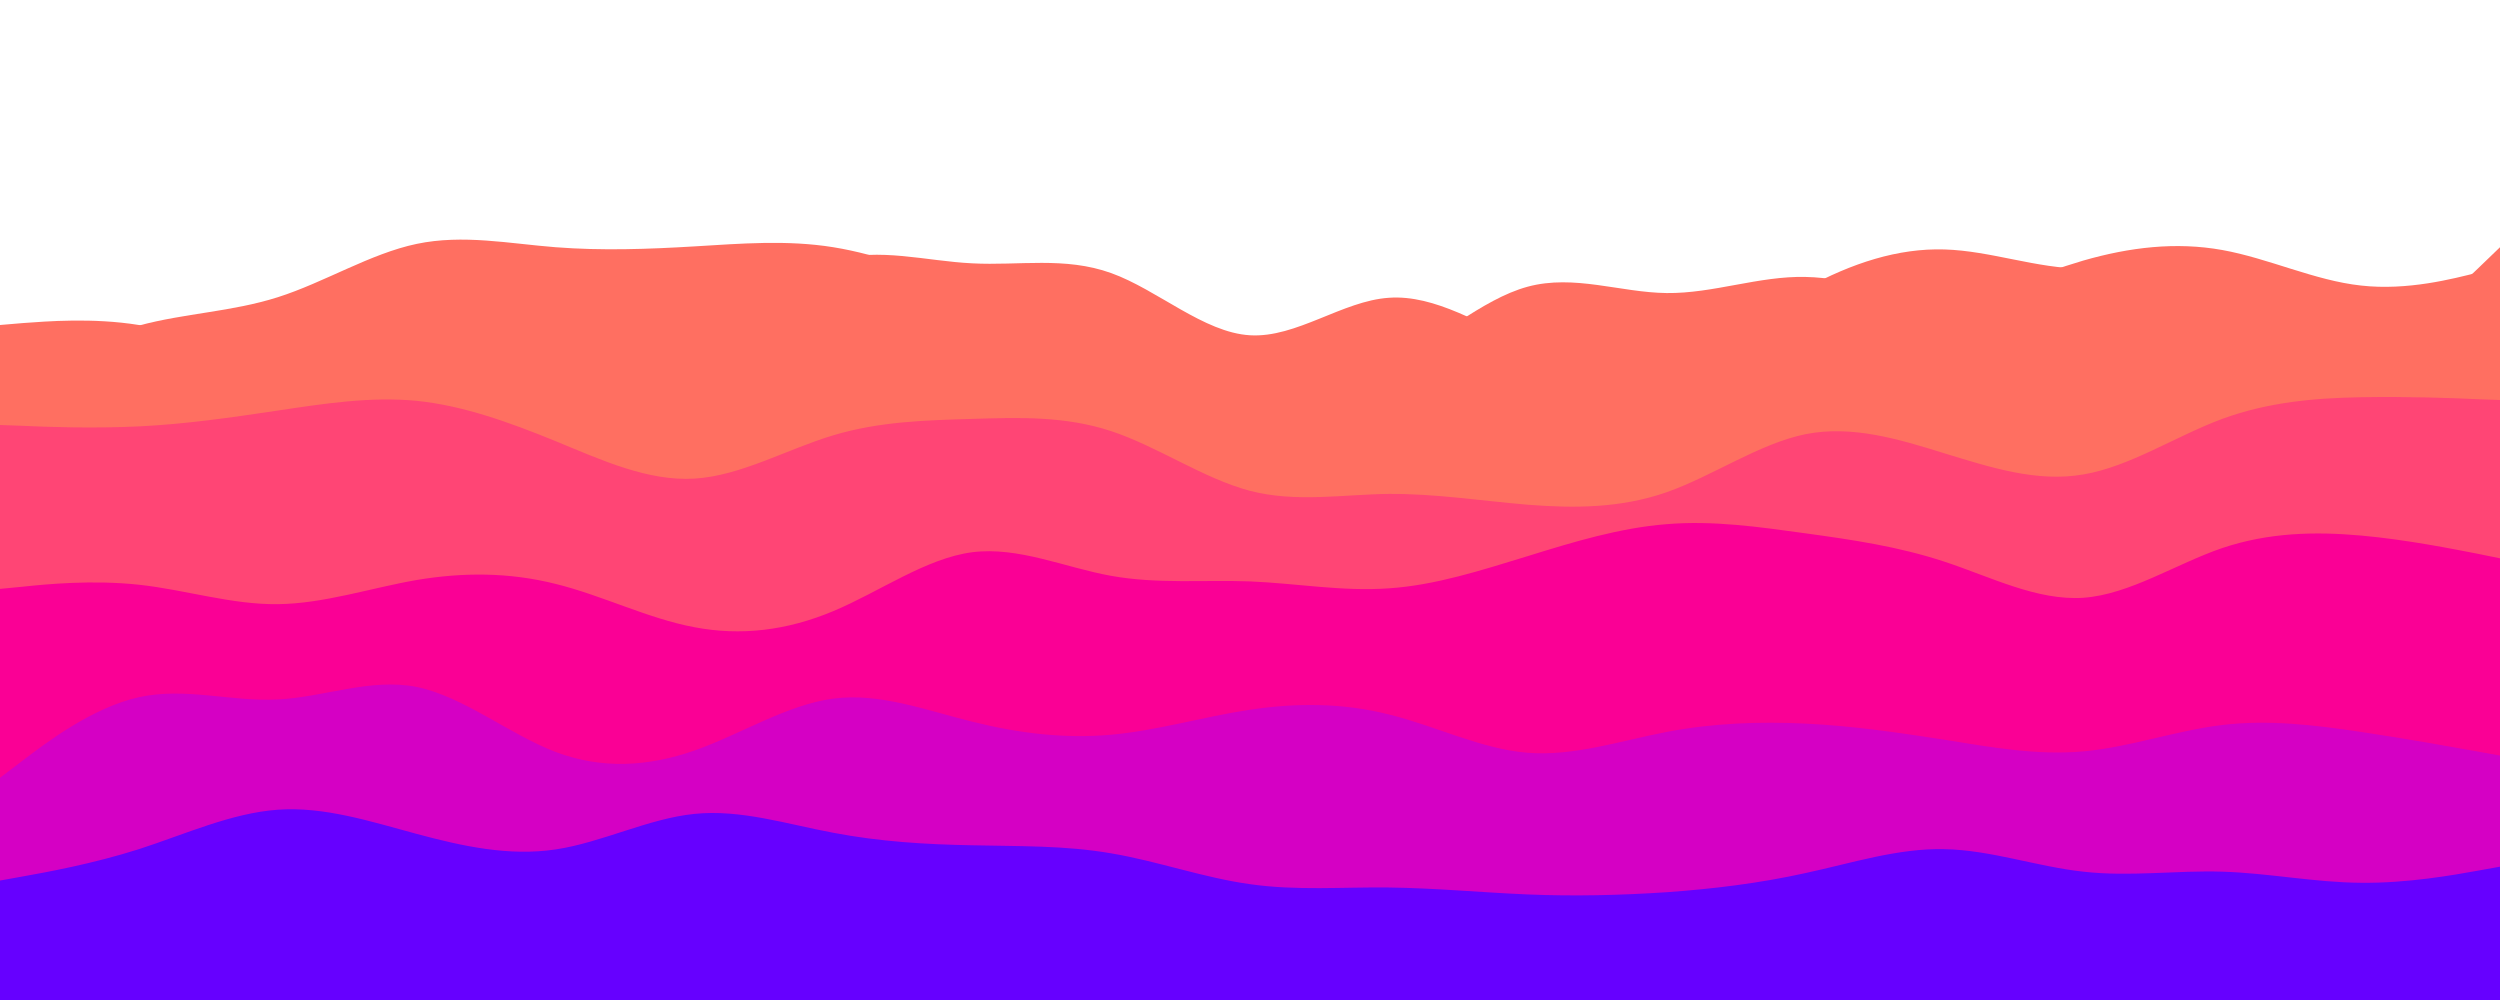
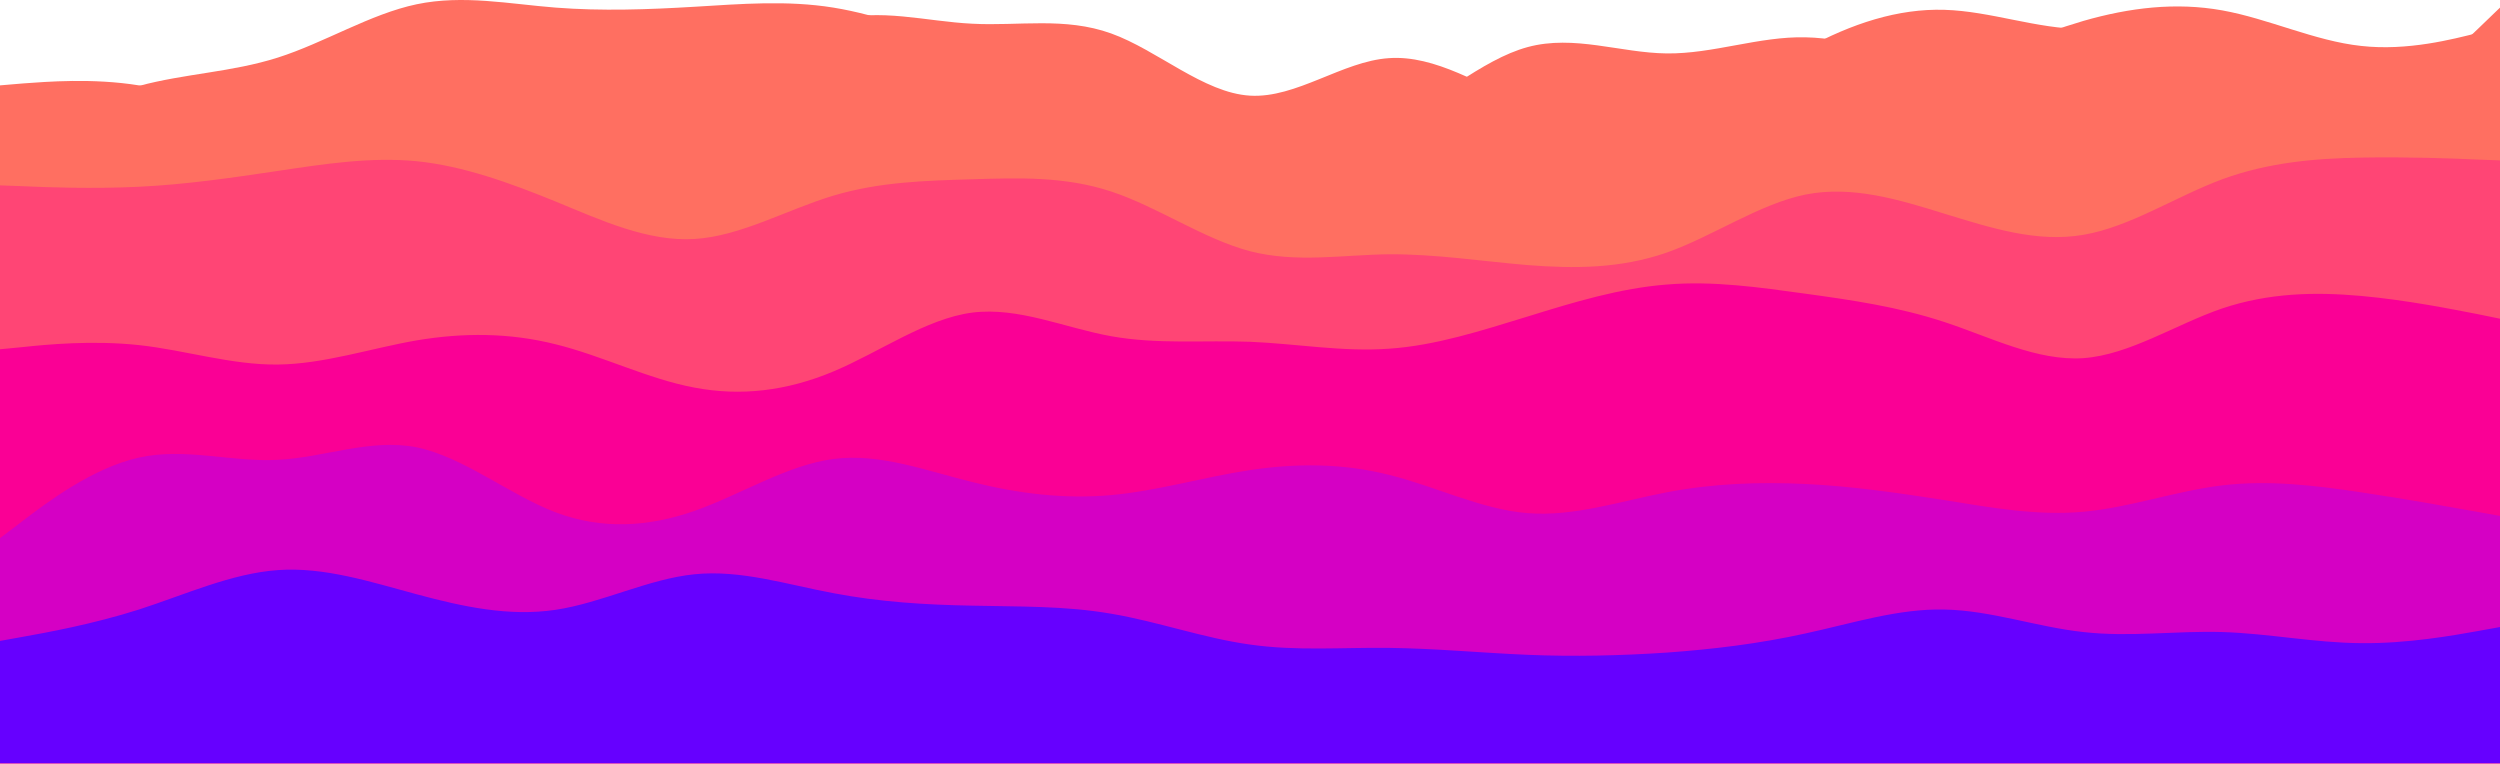
- <svg xmlns="http://www.w3.org/2000/svg" id="visual" viewBox="0 0 900 360" width="900" height="360" version="1.1">
-   <path d="M0 139L8.3 134.7C16.7 130.3 33.3 121.7 50 117.2C66.7 112.7 83.3 112.3 100 107C116.7 101.7 133.3 91.3 150 87.8C166.7 84.3 183.3 87.7 200 89C216.7 90.3 233.3 89.7 250 88.7C266.7 87.7 283.3 86.3 300 89C316.7 91.7 333.3 98.3 350 104C366.7 109.7 383.3 114.3 400 119.7C416.7 125 433.3 131 450 134.3C466.7 137.7 483.3 138.3 500 130.8C516.7 123.3 533.3 107.7 550 103.2C566.7 98.7 583.3 105.3 600 105.5C616.7 105.7 633.3 99.3 650 99.7C666.7 100 683.3 107 700 106.7C716.7 106.3 733.3 98.7 750 93.8C766.7 89 783.3 87 800 90C816.7 93 833.3 101 850 102.8C866.7 104.7 883.3 100.3 891.7 98.2L900 96L900 361L891.7 361C883.3 361 866.7 361 850 361C833.3 361 816.7 361 800 361C783.3 361 766.7 361 750 361C733.3 361 716.7 361 700 361C683.3 361 666.7 361 650 361C633.3 361 616.7 361 600 361C583.3 361 566.7 361 550 361C533.3 361 516.7 361 500 361C483.3 361 466.7 361 450 361C433.3 361 416.7 361 400 361C383.3 361 366.7 361 350 361C333.3 361 316.7 361 300 361C283.3 361 266.7 361 250 361C233.3 361 216.7 361 200 361C183.3 361 166.7 361 150 361C133.3 361 116.7 361 100 361C83.3 361 66.7 361 50 361C33.3 361 16.7 361 8.3 361L0 361Z" fill="#ff6f61" />
-   <path d="M0 161L8.3 163C16.7 165 33.3 169 50 165.8C66.7 162.7 83.3 152.3 100 150.2C116.7 148 133.3 154 150 153.7C166.7 153.3 183.3 146.7 200 143.2C216.7 139.7 233.3 139.3 250 138.7C266.7 138 283.3 137 300 141.2C316.7 145.3 333.3 154.7 350 163.2C366.7 171.7 383.3 179.3 400 181.7C416.7 184 433.3 181 450 179.2C466.7 177.3 483.3 176.7 500 171.5C516.7 166.3 533.3 156.7 550 150.3C566.7 144 583.3 141 600 142.3C616.7 143.7 633.3 149.3 650 156.2C666.7 163 683.3 171 700 176.2C716.7 181.3 733.3 183.7 750 182.7C766.7 181.7 783.3 177.3 800 174.8C816.7 172.3 833.3 171.7 850 165C866.7 158.3 883.3 145.7 891.7 139.3L900 133L900 361L891.7 361C883.3 361 866.7 361 850 361C833.3 361 816.7 361 800 361C783.3 361 766.7 361 750 361C733.3 361 716.7 361 700 361C683.3 361 666.7 361 650 361C633.3 361 616.7 361 600 361C583.3 361 566.7 361 550 361C533.3 361 516.7 361 500 361C483.3 361 466.7 361 450 361C433.3 361 416.7 361 400 361C383.3 361 366.7 361 350 361C333.3 361 316.7 361 300 361C283.3 361 266.7 361 250 361C233.3 361 216.7 361 200 361C183.3 361 166.7 361 150 361C133.3 361 116.7 361 100 361C83.3 361 66.7 361 50 361C33.3 361 16.7 361 8.3 361L0 361Z" fill="#ff4575" />
-   <path d="M0 182L8.3 182.7C16.7 183.3 33.3 184.7 50 187.2C66.7 189.7 83.3 193.3 100 195.7C116.7 198 133.3 199 150 201C166.7 203 183.3 206 200 208.3C216.7 210.7 233.3 212.3 250 215.2C266.7 218 283.3 222 300 222.7C316.7 223.3 333.3 220.7 350 220C366.7 219.3 383.3 220.7 400 217.2C416.7 213.7 433.3 205.3 450 200.2C466.7 195 483.3 193 500 190.7C516.7 188.3 533.3 185.7 550 187C566.7 188.3 583.3 193.7 600 197.8C616.7 202 633.3 205 650 204.7C666.7 204.3 683.3 200.7 700 204.2C716.7 207.7 733.3 218.3 750 224C766.7 229.7 783.3 230.3 800 228.7C816.7 227 833.3 223 850 218C866.7 213 883.3 207 891.7 204L900 201L900 361L891.7 361C883.3 361 866.7 361 850 361C833.3 361 816.7 361 800 361C783.3 361 766.7 361 750 361C733.3 361 716.7 361 700 361C683.3 361 666.7 361 650 361C633.3 361 616.7 361 600 361C583.3 361 566.7 361 550 361C533.3 361 516.7 361 500 361C483.3 361 466.7 361 450 361C433.3 361 416.7 361 400 361C383.3 361 366.7 361 350 361C333.3 361 316.7 361 300 361C283.3 361 266.7 361 250 361C233.3 361 216.7 361 200 361C183.3 361 166.7 361 150 361C133.3 361 116.7 361 100 361C83.3 361 66.7 361 50 361C33.3 361 16.7 361 8.3 361L0 361Z" fill="#fa0095" />
-   <path d="M0 251L8.3 249.2C16.7 247.3 33.3 243.7 50 246.8C66.7 250 83.3 260 100 260.8C116.7 261.7 133.3 253.3 150 250.5C166.7 247.7 183.3 250.3 200 251.3C216.7 252.3 233.3 251.7 250 252.3C266.7 253 283.3 255 300 256.8C316.7 258.7 333.3 260.3 350 258.8C366.7 257.3 383.3 252.7 400 255.3C416.7 258 433.3 268 450 268.7C466.7 269.3 483.3 260.7 500 256.5C516.7 252.3 533.3 252.7 550 250.2C566.7 247.7 583.3 242.3 600 239.2C616.7 236 633.3 235 650 239.8C666.7 244.7 683.3 255.3 700 258.5C716.7 261.7 733.3 257.3 750 252.5C766.7 247.7 783.3 242.3 800 243.3C816.7 244.3 833.3 251.7 850 257C866.7 262.3 883.3 265.7 891.7 267.3L900 269L900 361L891.7 361C883.3 361 866.7 361 850 361C833.3 361 816.7 361 800 361C783.3 361 766.7 361 750 361C733.3 361 716.7 361 700 361C683.3 361 666.7 361 650 361C633.3 361 616.7 361 600 361C583.3 361 566.7 361 550 361C533.3 361 516.7 361 500 361C483.3 361 466.7 361 450 361C433.3 361 416.7 361 400 361C383.3 361 366.7 361 350 361C333.3 361 316.7 361 300 361C283.3 361 266.7 361 250 361C233.3 361 216.7 361 200 361C183.3 361 166.7 361 150 361C133.3 361 116.7 361 100 361C83.3 361 66.7 361 50 361C33.3 361 16.7 361 8.3 361L0 361Z" fill="#d500c4" />
-   <path d="M0 308L8.3 306.8C16.7 305.7 33.3 303.3 50 303.7C66.7 304 83.3 307 100 308C116.7 309 133.3 308 150 308.7C166.7 309.3 183.3 311.7 200 307.8C216.7 304 233.3 294 250 295.2C266.7 296.3 283.3 308.7 300 314.8C316.7 321 333.3 321 350 317C366.7 313 383.3 305 400 305.8C416.7 306.7 433.3 316.3 450 321.2C466.7 326 483.3 326 500 321.8C516.7 317.7 533.3 309.3 550 304.3C566.7 299.3 583.3 297.7 600 300.3C616.7 303 633.3 310 650 312.8C666.7 315.7 683.3 314.3 700 313.2C716.7 312 733.3 311 750 312C766.7 313 783.3 316 800 316.7C816.7 317.3 833.3 315.7 850 312.3C866.7 309 883.3 304 891.7 301.5L900 299L900 361L891.7 361C883.3 361 866.7 361 850 361C833.3 361 816.7 361 800 361C783.3 361 766.7 361 750 361C733.3 361 716.7 361 700 361C683.3 361 666.7 361 650 361C633.3 361 616.7 361 600 361C583.3 361 566.7 361 550 361C533.3 361 516.7 361 500 361C483.3 361 466.7 361 450 361C433.3 361 416.7 361 400 361C383.3 361 366.7 361 350 361C333.3 361 316.7 361 300 361C283.3 361 266.7 361 250 361C233.3 361 216.7 361 200 361C183.3 361 166.7 361 150 361C133.3 361 116.7 361 100 361C83.3 361 66.7 361 50 361C33.3 361 16.7 361 8.3 361L0 361Z" fill="#6600ff" />
-   <path d="M0 117L8.3 116.3C16.7 115.7 33.3 114.3 50 117C66.7 119.7 83.3 126.3 100 124C116.7 121.7 133.3 110.3 150 104.2C166.7 98 183.3 97 200 101.7C216.7 106.3 233.3 116.7 250 114.7C266.7 112.7 283.3 98.3 300 93.7C316.7 89 333.3 94 350 94.8C366.7 95.7 383.3 92.3 400 98.3C416.7 104.3 433.3 119.7 450 120.7C466.7 121.7 483.3 108.3 500 107.2C516.7 106 533.3 117 550 124.3C566.7 131.7 583.3 135.3 600 130.7C616.7 126 633.3 113 650 103.8C666.7 94.7 683.3 89.3 700 89.8C716.7 90.3 733.3 96.7 750 96.7C766.7 96.7 783.3 90.3 800 96C816.7 101.7 833.3 119.3 850 120.2C866.7 121 883.3 105 891.7 97L900 89L900 361L891.7 361C883.3 361 866.7 361 850 361C833.3 361 816.7 361 800 361C783.3 361 766.7 361 750 361C733.3 361 716.7 361 700 361C683.3 361 666.7 361 650 361C633.3 361 616.7 361 600 361C583.3 361 566.7 361 550 361C533.3 361 516.7 361 500 361C483.3 361 466.7 361 450 361C433.3 361 416.7 361 400 361C383.3 361 366.7 361 350 361C333.3 361 316.7 361 300 361C283.3 361 266.7 361 250 361C233.3 361 216.7 361 200 361C183.3 361 166.7 361 150 361C133.3 361 116.7 361 100 361C83.3 361 66.7 361 50 361C33.3 361 16.7 361 8.3 361L0 361Z" fill="#ff6f61" />
-   <path d="M0 153L8.3 153.3C16.7 153.7 33.3 154.3 50 153.5C66.7 152.7 83.3 150.3 100 147.8C116.7 145.3 133.3 142.7 150 144.3C166.7 146 183.3 152 200 158.8C216.7 165.7 233.3 173.3 250 172.3C266.7 171.3 283.3 161.7 300 156.7C316.7 151.7 333.3 151.3 350 150.8C366.7 150.3 383.3 149.7 400 155.2C416.7 160.7 433.3 172.3 450 176.7C466.7 181 483.3 178 500 177.8C516.7 177.7 533.3 180.3 550 181.7C566.7 183 583.3 183 600 177.2C616.7 171.3 633.3 159.7 650 156.3C666.7 153 683.3 158 700 163.2C716.7 168.3 733.3 173.7 750 170.8C766.7 168 783.3 157 800 150.8C816.7 144.7 833.3 143.3 850 143C866.7 142.7 883.3 143.3 891.7 143.7L900 144L900 361L891.7 361C883.3 361 866.7 361 850 361C833.3 361 816.7 361 800 361C783.3 361 766.7 361 750 361C733.3 361 716.7 361 700 361C683.3 361 666.7 361 650 361C633.3 361 616.7 361 600 361C583.3 361 566.7 361 550 361C533.3 361 516.7 361 500 361C483.3 361 466.7 361 450 361C433.3 361 416.7 361 400 361C383.3 361 366.7 361 350 361C333.3 361 316.7 361 300 361C283.3 361 266.7 361 250 361C233.3 361 216.7 361 200 361C183.3 361 166.7 361 150 361C133.3 361 116.7 361 100 361C83.3 361 66.7 361 50 361C33.3 361 16.7 361 8.3 361L0 361Z" fill="#ff4575" />
-   <path d="M0 212L8.3 211.2C16.7 210.3 33.3 208.7 50 210.5C66.7 212.3 83.3 217.7 100 217.5C116.7 217.3 133.3 211.7 150 208.8C166.7 206 183.3 206 200 210.2C216.7 214.3 233.3 222.7 250 225.8C266.7 229 283.3 227 300 220C316.7 213 333.3 201 350 198.8C366.7 196.7 383.3 204.3 400 207.3C416.7 210.3 433.3 208.7 450 209.3C466.7 210 483.3 213 500 211.8C516.7 210.7 533.3 205.3 550 200.2C566.7 195 583.3 190 600 188.7C616.7 187.3 633.3 189.7 650 192C666.7 194.3 683.3 196.7 700 202.2C716.7 207.7 733.3 216.3 750 215.2C766.7 214 783.3 203 800 197.3C816.7 191.7 833.3 191.3 850 192.8C866.7 194.3 883.3 197.7 891.7 199.3L900 201L900 361L891.7 361C883.3 361 866.7 361 850 361C833.3 361 816.7 361 800 361C783.3 361 766.7 361 750 361C733.3 361 716.7 361 700 361C683.3 361 666.7 361 650 361C633.3 361 616.7 361 600 361C583.3 361 566.7 361 550 361C533.3 361 516.7 361 500 361C483.3 361 466.7 361 450 361C433.3 361 416.7 361 400 361C383.3 361 366.7 361 350 361C333.3 361 316.7 361 300 361C283.3 361 266.7 361 250 361C233.3 361 216.7 361 200 361C183.3 361 166.7 361 150 361C133.3 361 116.7 361 100 361C83.3 361 66.7 361 50 361C33.3 361 16.7 361 8.3 361L0 361Z" fill="#fa0095" />
-   <path d="M0 280L8.3 273.7C16.7 267.3 33.3 254.7 50 251C66.7 247.3 83.3 252.7 100 251.8C116.7 251 133.3 244 150 247.3C166.7 250.7 183.3 264.3 200 270.7C216.7 277 233.3 276 250 270.2C266.7 264.3 283.3 253.7 300 251.5C316.7 249.3 333.3 255.7 350 259.8C366.7 264 383.3 266 400 264.5C416.7 263 433.3 258 450 255.5C466.7 253 483.3 253 500 257.2C516.7 261.3 533.3 269.7 550 271C566.7 272.3 583.3 266.7 600 263.5C616.7 260.3 633.3 259.7 650 260.5C666.7 261.3 683.3 263.7 700 266.3C716.7 269 733.3 272 750 270.5C766.7 269 783.3 263 800 261C816.7 259 833.3 261 850 263.5C866.7 266 883.3 269 891.7 270.5L900 272L900 361L891.7 361C883.3 361 866.7 361 850 361C833.3 361 816.7 361 800 361C783.3 361 766.7 361 750 361C733.3 361 716.7 361 700 361C683.3 361 666.7 361 650 361C633.3 361 616.7 361 600 361C583.3 361 566.7 361 550 361C533.3 361 516.7 361 500 361C483.3 361 466.7 361 450 361C433.3 361 416.7 361 400 361C383.3 361 366.7 361 350 361C333.3 361 316.7 361 300 361C283.3 361 266.7 361 250 361C233.3 361 216.7 361 200 361C183.3 361 166.7 361 150 361C133.3 361 116.7 361 100 361C83.3 361 66.7 361 50 361C33.3 361 16.7 361 8.3 361L0 361Z" fill="#d500c4" />
-   <path d="M0 317L8.3 315.5C16.7 314 33.3 311 50 305.7C66.7 300.3 83.3 292.7 100 291.5C116.7 290.3 133.3 295.7 150 300.2C166.7 304.7 183.3 308.3 200 305.8C216.7 303.3 233.3 294.7 250 293C266.7 291.3 283.3 296.7 300 299.8C316.7 303 333.3 304 350 304.3C366.7 304.7 383.3 304.3 400 307.2C416.7 310 433.3 316 450 318.3C466.7 320.7 483.3 319.3 500 319.5C516.7 319.7 533.3 321.3 550 322C566.7 322.7 583.3 322.3 600 321.2C616.7 320 633.3 318 650 314.3C666.7 310.7 683.3 305.3 700 305.7C716.7 306 733.3 312 750 313.8C766.7 315.7 783.3 313.3 800 313.8C816.7 314.3 833.3 317.7 850 317.8C866.7 318 883.3 315 891.7 313.5L900 312L900 361L891.7 361C883.3 361 866.7 361 850 361C833.3 361 816.7 361 800 361C783.3 361 766.7 361 750 361C733.3 361 716.7 361 700 361C683.3 361 666.7 361 650 361C633.3 361 616.7 361 600 361C583.3 361 566.7 361 550 361C533.3 361 516.7 361 500 361C483.3 361 466.7 361 450 361C433.3 361 416.7 361 400 361C383.3 361 366.7 361 350 361C333.3 361 316.7 361 300 361C283.3 361 266.7 361 250 361C233.3 361 216.7 361 200 361C183.3 361 166.7 361 150 361C133.3 361 116.7 361 100 361C83.3 361 66.7 361 50 361C33.3 361 16.7 361 8.3 361L0 361Z" fill="#6600ff" />
+ <svg xmlns="http://www.w3.org/2000/svg" width="900" height="275" viewBox="0 0 900 275" fill="none">
+   <path d="M0 52.735L8.3 48.435C16.7 44.035 33.3 35.435 50 30.935C66.7 26.435 83.3 26.035 100 20.735C116.7 15.435 133.3 5.035 150 1.535C166.7 -1.965 183.3 1.435 200 2.735C216.7 4.035 233.3 3.435 250 2.435C266.7 1.435 283.3 0.035 300 2.735C316.7 5.435 333.3 12.035 350 17.735C366.7 23.435 383.3 28.035 400 33.435C416.7 38.735 433.3 44.735 450 48.035C466.7 51.435 483.3 52.035 500 44.535C516.7 37.035 533.3 21.435 550 16.935C566.7 12.435 583.3 19.035 600 19.235C616.7 19.435 633.3 13.035 650 13.435C666.7 13.735 683.3 20.735 700 20.435C716.7 20.035 733.3 12.435 750 7.535C766.7 2.735 783.3 0.735 800 3.735C816.7 6.735 833.3 14.735 850 16.535C866.7 18.435 883.3 14.035 891.7 11.935L900 9.735V274.735H891.7C883.3 274.735 866.7 274.735 850 274.735C833.3 274.735 816.7 274.735 800 274.735C783.3 274.735 766.7 274.735 750 274.735C733.3 274.735 716.7 274.735 700 274.735C683.3 274.735 666.7 274.735 650 274.735C633.3 274.735 616.7 274.735 600 274.735C583.3 274.735 566.7 274.735 550 274.735C533.3 274.735 516.7 274.735 500 274.735C483.3 274.735 466.7 274.735 450 274.735C433.3 274.735 416.7 274.735 400 274.735C383.3 274.735 366.7 274.735 350 274.735C333.3 274.735 316.7 274.735 300 274.735C283.3 274.735 266.7 274.735 250 274.735C233.3 274.735 216.7 274.735 200 274.735C183.3 274.735 166.7 274.735 150 274.735C133.3 274.735 116.7 274.735 100 274.735C83.3 274.735 66.7 274.735 50 274.735C33.3 274.735 16.7 274.735 8.3 274.735H0V52.735Z" fill="#FF6F61" />
+   <path d="M0 74.735L8.3 76.735C16.7 78.735 33.3 82.735 50 79.535C66.7 76.435 83.3 66.035 100 63.935C116.7 61.735 133.3 67.735 150 67.435C166.7 67.035 183.3 60.435 200 56.935C216.7 53.435 233.3 53.035 250 52.435C266.7 51.735 283.3 50.735 300 54.935C316.7 59.035 333.3 68.435 350 76.935C366.7 85.435 383.3 93.035 400 95.435C416.7 97.735 433.3 94.735 450 92.935C466.7 91.035 483.3 90.435 500 85.235C516.7 80.035 533.3 70.435 550 64.035C566.7 57.735 583.3 54.735 600 56.035C616.7 57.435 633.3 63.035 650 69.935C666.7 76.735 683.3 84.735 700 89.935C716.7 95.035 733.3 97.435 750 96.435C766.7 95.435 783.3 91.035 800 88.535C816.7 86.035 833.3 85.435 850 78.735C866.7 72.035 883.3 59.435 891.7 53.035L900 46.735V274.735H891.7C883.3 274.735 866.7 274.735 850 274.735C833.3 274.735 816.7 274.735 800 274.735C783.3 274.735 766.7 274.735 750 274.735C733.3 274.735 716.7 274.735 700 274.735C683.3 274.735 666.7 274.735 650 274.735C633.3 274.735 616.7 274.735 600 274.735C583.3 274.735 566.7 274.735 550 274.735C533.3 274.735 516.7 274.735 500 274.735C483.3 274.735 466.7 274.735 450 274.735C433.3 274.735 416.7 274.735 400 274.735C383.3 274.735 366.7 274.735 350 274.735C333.3 274.735 316.7 274.735 300 274.735C283.3 274.735 266.7 274.735 250 274.735C233.3 274.735 216.7 274.735 200 274.735C183.3 274.735 166.7 274.735 150 274.735C133.3 274.735 116.7 274.735 100 274.735C83.3 274.735 66.7 274.735 50 274.735C33.3 274.735 16.7 274.735 8.3 274.735H0V74.735Z" fill="#FF4575" />
+   <path d="M0 95.735L8.3 96.435C16.7 97.035 33.3 98.435 50 100.935C66.7 103.435 83.3 107.035 100 109.435C116.7 111.735 133.3 112.735 150 114.735C166.7 116.735 183.3 119.735 200 122.035C216.7 124.435 233.3 126.035 250 128.935C266.7 131.735 283.3 135.735 300 136.435C316.7 137.035 333.3 134.435 350 133.735C366.7 133.035 383.3 134.435 400 130.935C416.7 127.435 433.3 119.035 450 113.935C466.7 108.735 483.3 106.735 500 104.435C516.7 102.035 533.3 99.435 550 100.735C566.7 102.035 583.3 107.435 600 111.535C616.7 115.735 633.3 118.735 650 118.435C666.7 118.035 683.3 114.435 700 117.935C716.7 121.435 733.3 132.035 750 137.735C766.7 143.435 783.3 144.035 800 142.435C816.7 140.735 833.3 136.735 850 131.735C866.7 126.735 883.3 120.735 891.7 117.735L900 114.735V274.735H891.7C883.3 274.735 866.7 274.735 850 274.735C833.3 274.735 816.7 274.735 800 274.735C783.3 274.735 766.7 274.735 750 274.735C733.3 274.735 716.7 274.735 700 274.735C683.3 274.735 666.7 274.735 650 274.735C633.3 274.735 616.7 274.735 600 274.735C583.3 274.735 566.7 274.735 550 274.735C533.3 274.735 516.7 274.735 500 274.735C483.3 274.735 466.7 274.735 450 274.735C433.3 274.735 416.7 274.735 400 274.735C383.3 274.735 366.7 274.735 350 274.735C333.3 274.735 316.7 274.735 300 274.735C283.3 274.735 266.7 274.735 250 274.735C233.3 274.735 216.7 274.735 200 274.735C183.3 274.735 166.7 274.735 150 274.735C133.3 274.735 116.7 274.735 100 274.735C83.3 274.735 66.7 274.735 50 274.735C33.3 274.735 16.7 274.735 8.3 274.735H0V95.735Z" fill="#FA0095" />
+   <path d="M0 164.735L8.3 162.935C16.7 161.035 33.3 157.435 50 160.535C66.7 163.735 83.3 173.735 100 174.535C116.7 175.435 133.3 167.035 150 164.235C166.7 161.435 183.3 164.035 200 165.035C216.7 166.035 233.3 165.435 250 166.035C266.7 166.735 283.3 168.735 300 170.535C316.7 172.435 333.3 174.035 350 172.535C366.7 171.035 383.3 166.435 400 169.035C416.7 171.735 433.3 181.735 450 182.435C466.7 183.035 483.3 174.435 500 170.235C516.7 166.035 533.3 166.435 550 163.935C566.7 161.435 583.3 156.035 600 152.935C616.7 149.735 633.3 148.735 650 153.535C666.7 158.435 683.3 169.035 700 172.235C716.7 175.435 733.3 171.035 750 166.235C766.7 161.435 783.3 156.035 800 157.035C816.7 158.035 833.3 165.435 850 170.735C866.7 176.035 883.3 179.435 891.7 181.035L900 182.735V274.735H891.7C883.3 274.735 866.7 274.735 850 274.735C833.3 274.735 816.7 274.735 800 274.735C783.3 274.735 766.7 274.735 750 274.735C733.3 274.735 716.7 274.735 700 274.735C683.3 274.735 666.7 274.735 650 274.735C633.3 274.735 616.7 274.735 600 274.735C583.3 274.735 566.7 274.735 550 274.735C533.3 274.735 516.7 274.735 500 274.735C483.3 274.735 466.7 274.735 450 274.735C433.3 274.735 416.7 274.735 400 274.735C383.3 274.735 366.7 274.735 350 274.735C333.3 274.735 316.7 274.735 300 274.735C283.3 274.735 266.7 274.735 250 274.735C233.3 274.735 216.7 274.735 200 274.735C183.3 274.735 166.7 274.735 150 274.735C133.3 274.735 116.7 274.735 100 274.735C83.3 274.735 66.7 274.735 50 274.735C33.3 274.735 16.7 274.735 8.3 274.735H0V164.735Z" fill="#D500C4" />
+   <path d="M0 221.735L8.3 220.535C16.7 219.435 33.3 217.035 50 217.435C66.7 217.735 83.3 220.735 100 221.735C116.7 222.735 133.3 221.735 150 222.435C166.7 223.035 183.3 225.435 200 221.535C216.7 217.735 233.3 207.735 250 208.935C266.7 210.035 283.3 222.435 300 228.535C316.7 234.735 333.3 234.735 350 230.735C366.7 226.735 383.3 218.735 400 219.535C416.7 220.435 433.3 230.035 450 234.935C466.7 239.735 483.3 239.735 500 235.535C516.7 231.435 533.3 223.035 550 218.035C566.7 213.035 583.3 211.435 600 214.035C616.7 216.735 633.3 223.735 650 226.535C666.7 229.435 683.3 228.035 700 226.935C716.7 225.735 733.3 224.735 750 225.735C766.7 226.735 783.3 229.735 800 230.435C816.7 231.035 833.3 229.435 850 226.035C866.7 222.735 883.3 217.735 891.7 215.235L900 212.735V274.735H891.7C883.3 274.735 866.7 274.735 850 274.735C833.3 274.735 816.7 274.735 800 274.735C783.3 274.735 766.7 274.735 750 274.735C733.3 274.735 716.7 274.735 700 274.735C683.3 274.735 666.7 274.735 650 274.735C633.3 274.735 616.7 274.735 600 274.735C583.3 274.735 566.7 274.735 550 274.735C533.3 274.735 516.7 274.735 500 274.735C483.3 274.735 466.7 274.735 450 274.735C433.3 274.735 416.7 274.735 400 274.735C383.3 274.735 366.7 274.735 350 274.735C333.3 274.735 316.7 274.735 300 274.735C283.3 274.735 266.7 274.735 250 274.735C233.3 274.735 216.7 274.735 200 274.735C183.3 274.735 166.7 274.735 150 274.735C133.3 274.735 116.7 274.735 100 274.735C83.3 274.735 66.7 274.735 50 274.735C33.3 274.735 16.7 274.735 8.3 274.735H0V221.735Z" fill="#6600FF" />
+   <path d="M0 30.735L8.3 30.035C16.7 29.435 33.3 28.035 50 30.735C66.7 33.435 83.3 40.035 100 37.735C116.7 35.435 133.3 24.035 150 17.935C166.7 11.735 183.3 10.735 200 15.435C216.7 20.035 233.3 30.435 250 28.435C266.7 26.435 283.3 12.035 300 7.435C316.7 2.735 333.3 7.735 350 8.535C366.7 9.435 383.3 6.035 400 12.035C416.7 18.035 433.3 33.435 450 34.435C466.7 35.435 483.3 22.035 500 20.935C516.7 19.735 533.3 30.735 550 38.035C566.7 45.435 583.3 49.035 600 44.435C616.7 39.735 633.3 26.735 650 17.535C666.7 8.435 683.3 3.035 700 3.535C716.7 4.035 733.3 10.435 750 10.435C766.7 10.435 783.3 4.035 800 9.735C816.7 15.435 833.3 33.035 850 33.935C866.7 34.735 883.3 18.735 891.7 10.735L900 2.735V274.735H891.7C883.3 274.735 866.7 274.735 850 274.735C833.3 274.735 816.7 274.735 800 274.735C783.3 274.735 766.7 274.735 750 274.735C733.3 274.735 716.7 274.735 700 274.735C683.3 274.735 666.7 274.735 650 274.735C633.3 274.735 616.7 274.735 600 274.735C583.3 274.735 566.7 274.735 550 274.735C533.3 274.735 516.7 274.735 500 274.735C483.3 274.735 466.7 274.735 450 274.735C433.3 274.735 416.7 274.735 400 274.735C383.3 274.735 366.7 274.735 350 274.735C333.3 274.735 316.7 274.735 300 274.735C283.3 274.735 266.7 274.735 250 274.735C233.3 274.735 216.7 274.735 200 274.735C183.3 274.735 166.7 274.735 150 274.735C133.3 274.735 116.7 274.735 100 274.735C83.3 274.735 66.7 274.735 50 274.735C33.3 274.735 16.7 274.735 8.3 274.735H0V30.735Z" fill="#FF6F61" />
+   <path d="M0 66.735L8.3 67.035C16.7 67.435 33.3 68.035 50 67.235C66.7 66.435 83.3 64.035 100 61.535C116.7 59.035 133.3 56.435 150 58.035C166.7 59.735 183.3 65.735 200 72.535C216.7 79.435 233.3 87.035 250 86.035C266.7 85.035 283.3 75.435 300 70.435C316.7 65.435 333.3 65.035 350 64.535C366.7 64.035 383.3 63.435 400 68.935C416.7 74.435 433.3 86.035 450 90.435C466.7 94.735 483.3 91.735 500 91.535C516.7 91.435 533.3 94.035 550 95.435C566.7 96.735 583.3 96.735 600 90.935C616.7 85.035 633.3 73.435 650 70.035C666.7 66.735 683.3 71.735 700 76.935C716.7 82.035 733.3 87.435 750 84.535C766.7 81.735 783.3 70.735 800 64.535C816.7 58.435 833.3 57.035 850 56.735C866.7 56.435 883.3 57.035 891.7 57.435L900 57.735V274.735H891.7C883.3 274.735 866.7 274.735 850 274.735C833.3 274.735 816.7 274.735 800 274.735C783.3 274.735 766.7 274.735 750 274.735C733.3 274.735 716.7 274.735 700 274.735C683.3 274.735 666.7 274.735 650 274.735C633.3 274.735 616.7 274.735 600 274.735C583.3 274.735 566.7 274.735 550 274.735C533.3 274.735 516.7 274.735 500 274.735C483.3 274.735 466.7 274.735 450 274.735C433.3 274.735 416.7 274.735 400 274.735C383.3 274.735 366.7 274.735 350 274.735C333.3 274.735 316.7 274.735 300 274.735C283.3 274.735 266.7 274.735 250 274.735C233.3 274.735 216.7 274.735 200 274.735C183.3 274.735 166.7 274.735 150 274.735C133.3 274.735 116.7 274.735 100 274.735C83.3 274.735 66.7 274.735 50 274.735C33.3 274.735 16.7 274.735 8.3 274.735H0V66.735Z" fill="#FF4575" />
+   <path d="M0 125.735L8.3 124.935C16.7 124.035 33.3 122.435 50 124.235C66.7 126.035 83.3 131.435 100 131.235C116.7 131.035 133.3 125.435 150 122.535C166.7 119.735 183.3 119.735 200 123.935C216.7 128.035 233.3 136.435 250 139.535C266.7 142.735 283.3 140.735 300 133.735C316.7 126.735 333.3 114.735 350 112.535C366.7 110.435 383.3 118.035 400 121.035C416.7 124.035 433.3 122.435 450 123.035C466.7 123.735 483.3 126.735 500 125.535C516.7 124.435 533.3 119.035 550 113.935C566.7 108.735 583.3 103.735 600 102.435C616.7 101.035 633.3 103.435 650 105.735C666.7 108.035 683.3 110.435 700 115.935C716.7 121.435 733.3 130.035 750 128.935C766.7 127.735 783.3 116.735 800 111.035C816.7 105.435 833.3 105.035 850 106.535C866.7 108.035 883.3 111.435 891.7 113.035L900 114.735V274.735H891.7C883.3 274.735 866.7 274.735 850 274.735C833.3 274.735 816.7 274.735 800 274.735C783.3 274.735 766.7 274.735 750 274.735C733.3 274.735 716.7 274.735 700 274.735C683.3 274.735 666.7 274.735 650 274.735C633.3 274.735 616.7 274.735 600 274.735C583.3 274.735 566.7 274.735 550 274.735C533.3 274.735 516.7 274.735 500 274.735C483.3 274.735 466.7 274.735 450 274.735C433.3 274.735 416.7 274.735 400 274.735C383.3 274.735 366.7 274.735 350 274.735C333.3 274.735 316.7 274.735 300 274.735C283.3 274.735 266.7 274.735 250 274.735C233.3 274.735 216.7 274.735 200 274.735C183.3 274.735 166.7 274.735 150 274.735C133.3 274.735 116.7 274.735 100 274.735C83.3 274.735 66.7 274.735 50 274.735C33.3 274.735 16.7 274.735 8.3 274.735H0V125.735Z" fill="#FA0095" />
+   <path d="M0 193.735L8.3 187.435C16.7 181.035 33.3 168.435 50 164.735C66.7 161.035 83.3 166.435 100 165.535C116.7 164.735 133.3 157.735 150 161.035C166.7 164.435 183.3 178.035 200 184.435C216.7 190.735 233.3 189.735 250 183.935C266.7 178.035 283.3 167.435 300 165.235C316.7 163.035 333.3 169.435 350 173.535C366.7 177.735 383.3 179.735 400 178.235C416.7 176.735 433.3 171.735 450 169.235C466.7 166.735 483.3 166.735 500 170.935C516.7 175.035 533.3 183.435 550 184.735C566.7 186.035 583.3 180.435 600 177.235C616.7 174.035 633.3 173.435 650 174.235C666.7 175.035 683.3 177.435 700 180.035C716.7 182.735 733.3 185.735 750 184.235C766.7 182.735 783.3 176.735 800 174.735C816.7 172.735 833.3 174.735 850 177.235C866.7 179.735 883.3 182.735 891.7 184.235L900 185.735V274.735H891.7C883.3 274.735 866.7 274.735 850 274.735C833.3 274.735 816.7 274.735 800 274.735C783.3 274.735 766.7 274.735 750 274.735C733.3 274.735 716.7 274.735 700 274.735C683.3 274.735 666.7 274.735 650 274.735C633.3 274.735 616.7 274.735 600 274.735C583.3 274.735 566.7 274.735 550 274.735C533.3 274.735 516.7 274.735 500 274.735C483.3 274.735 466.7 274.735 450 274.735C433.3 274.735 416.7 274.735 400 274.735C383.3 274.735 366.7 274.735 350 274.735C333.3 274.735 316.7 274.735 300 274.735C283.3 274.735 266.7 274.735 250 274.735C233.3 274.735 216.7 274.735 200 274.735C183.3 274.735 166.7 274.735 150 274.735C133.3 274.735 116.7 274.735 100 274.735C83.3 274.735 66.7 274.735 50 274.735C33.3 274.735 16.7 274.735 8.3 274.735H0V193.735Z" fill="#D500C4" />
+   <path d="M0 230.735L8.3 229.235C16.7 227.735 33.3 224.735 50 219.435C66.7 214.035 83.3 206.435 100 205.235C116.7 204.035 133.3 209.435 150 213.935C166.7 218.435 183.3 222.035 200 219.535C216.7 217.035 233.3 208.435 250 206.735C266.7 205.035 283.3 210.435 300 213.535C316.7 216.735 333.3 217.735 350 218.035C366.7 218.435 383.3 218.035 400 220.935C416.7 223.735 433.3 229.735 450 232.035C466.7 234.435 483.3 233.035 500 233.235C516.7 233.435 533.3 235.035 550 235.735C566.7 236.435 583.3 236.035 600 234.935C616.7 233.735 633.3 231.735 650 228.035C666.7 224.435 683.3 219.035 700 219.435C716.7 219.735 733.3 225.735 750 227.535C766.7 229.435 783.3 227.035 800 227.535C816.7 228.035 833.3 231.435 850 231.535C866.7 231.735 883.3 228.735 891.7 227.235L900 225.735V274.735H891.7C883.3 274.735 866.7 274.735 850 274.735C833.3 274.735 816.7 274.735 800 274.735C783.3 274.735 766.7 274.735 750 274.735C733.3 274.735 716.7 274.735 700 274.735C683.3 274.735 666.7 274.735 650 274.735C633.3 274.735 616.7 274.735 600 274.735C583.3 274.735 566.7 274.735 550 274.735C533.3 274.735 516.7 274.735 500 274.735C483.3 274.735 466.7 274.735 450 274.735C433.3 274.735 416.7 274.735 400 274.735C383.3 274.735 366.7 274.735 350 274.735C333.3 274.735 316.7 274.735 300 274.735C283.3 274.735 266.7 274.735 250 274.735C233.3 274.735 216.7 274.735 200 274.735C183.3 274.735 166.7 274.735 150 274.735C133.3 274.735 116.7 274.735 100 274.735C83.3 274.735 66.7 274.735 50 274.735C33.3 274.735 16.7 274.735 8.3 274.735H0V230.735Z" fill="#6600FF" />
</svg>
